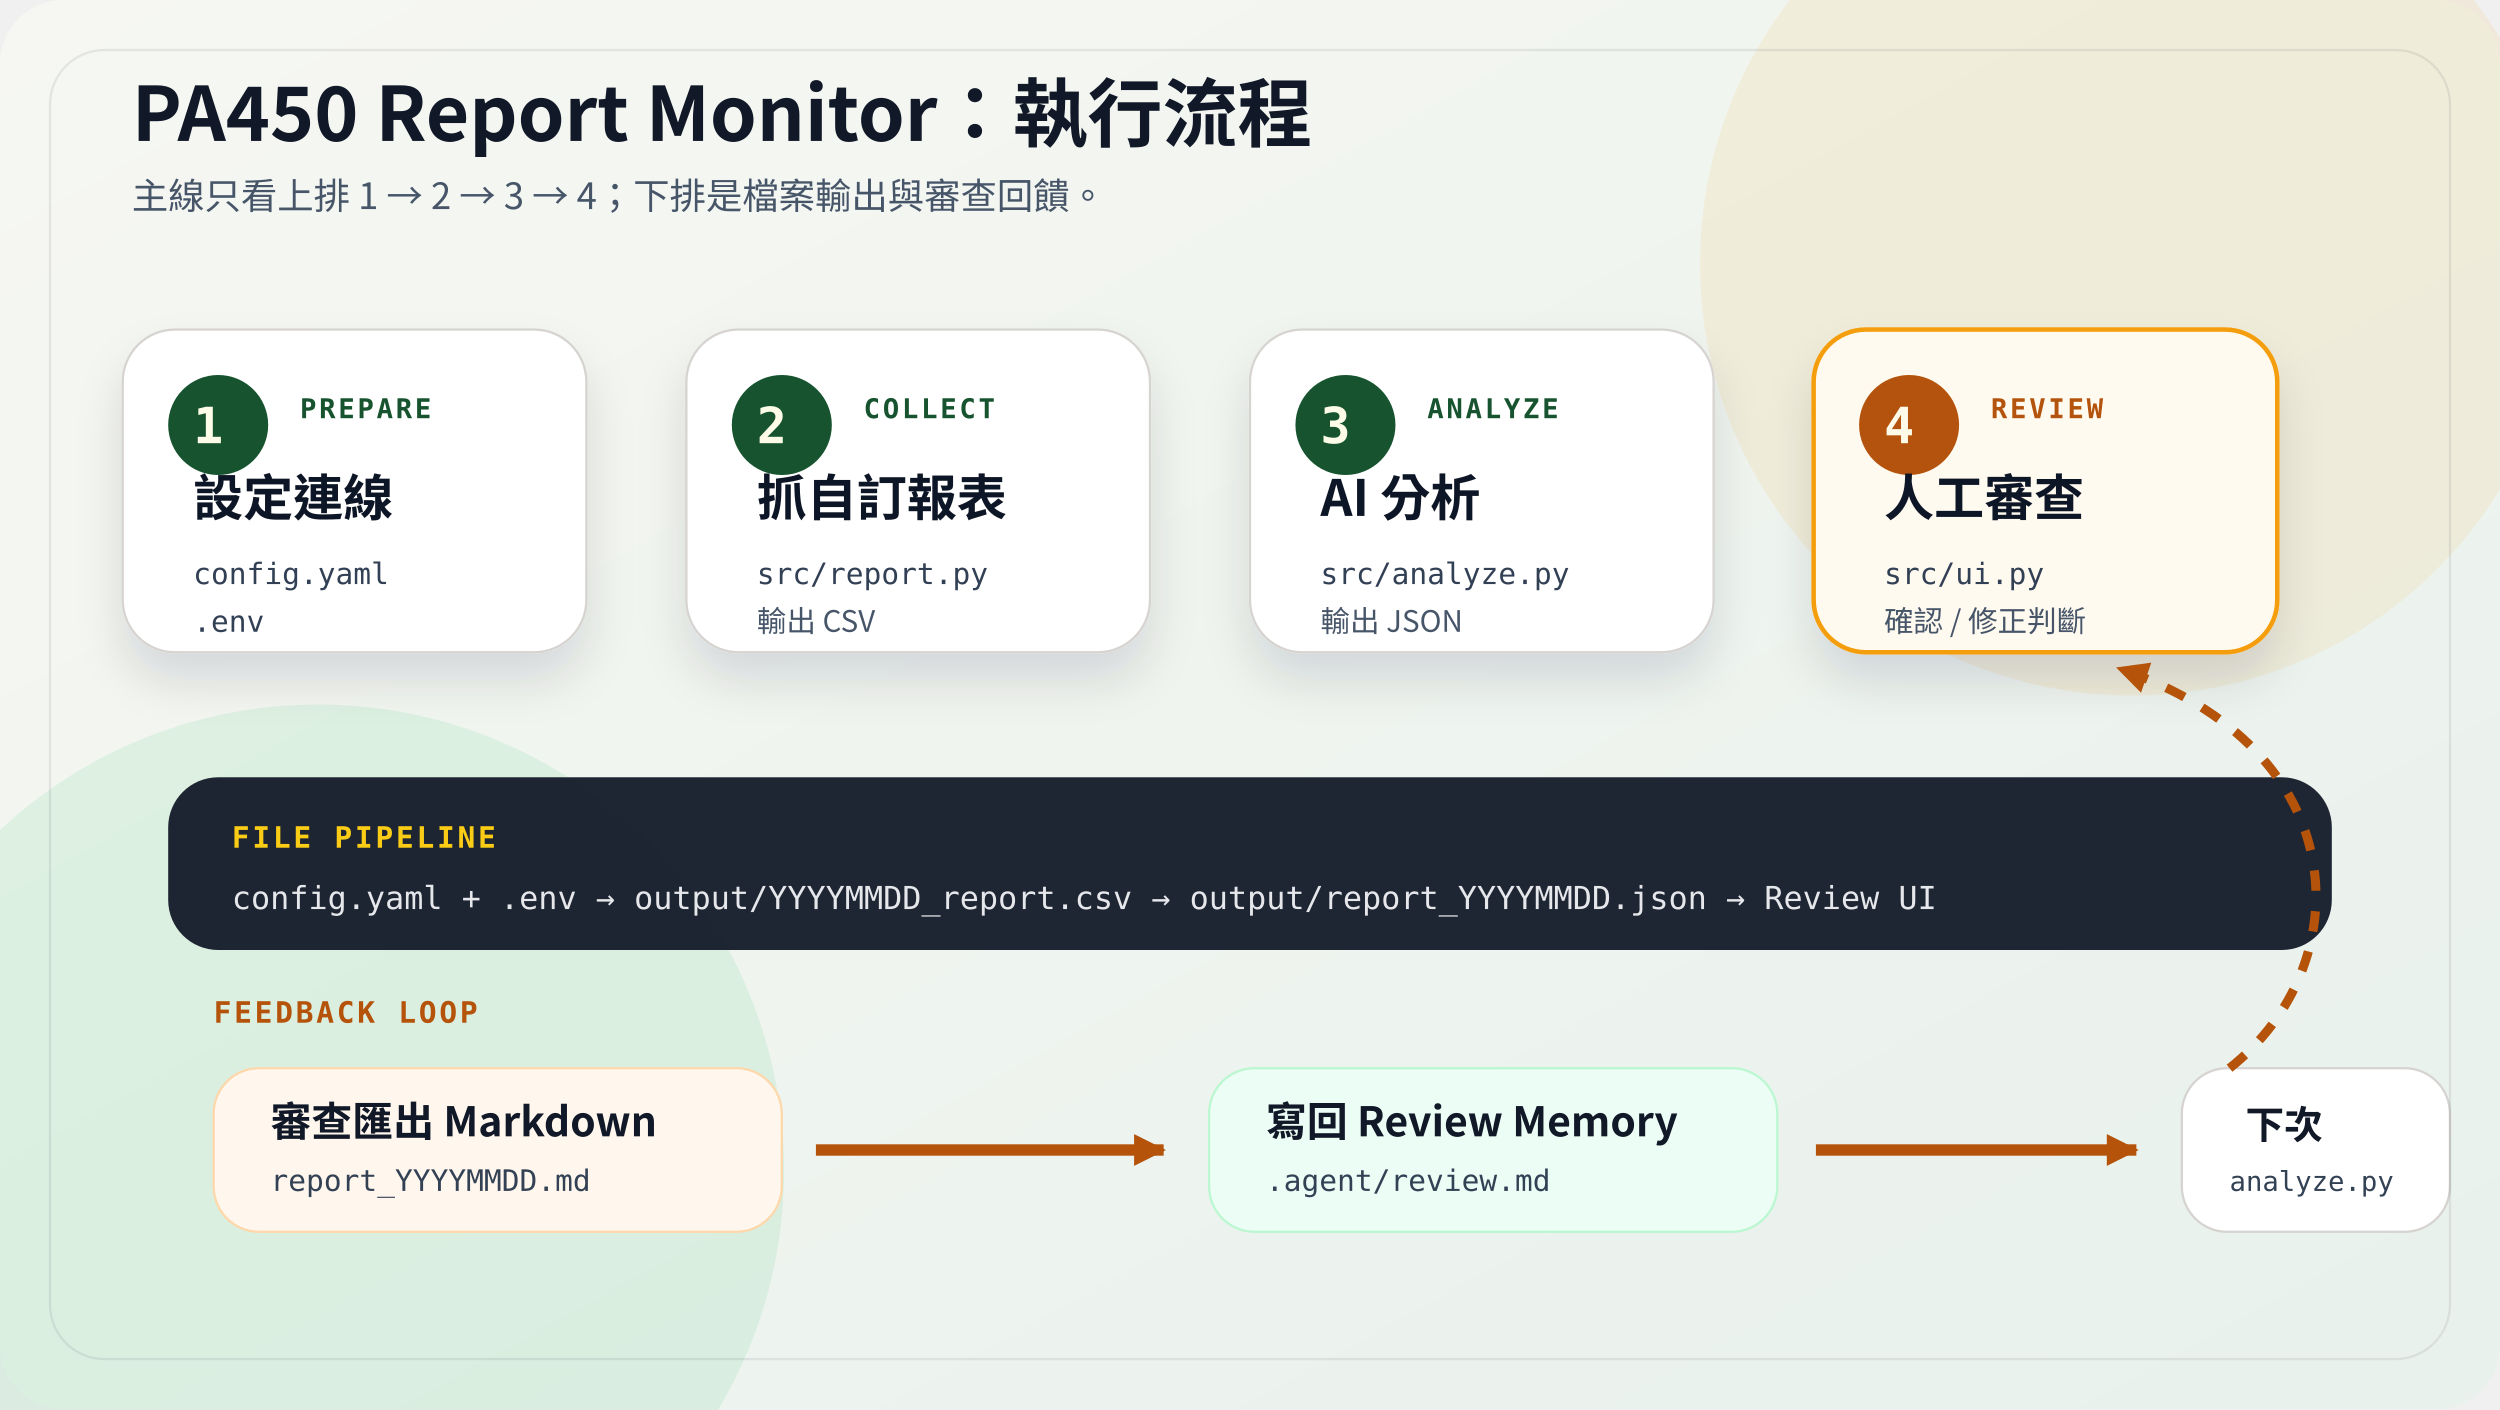
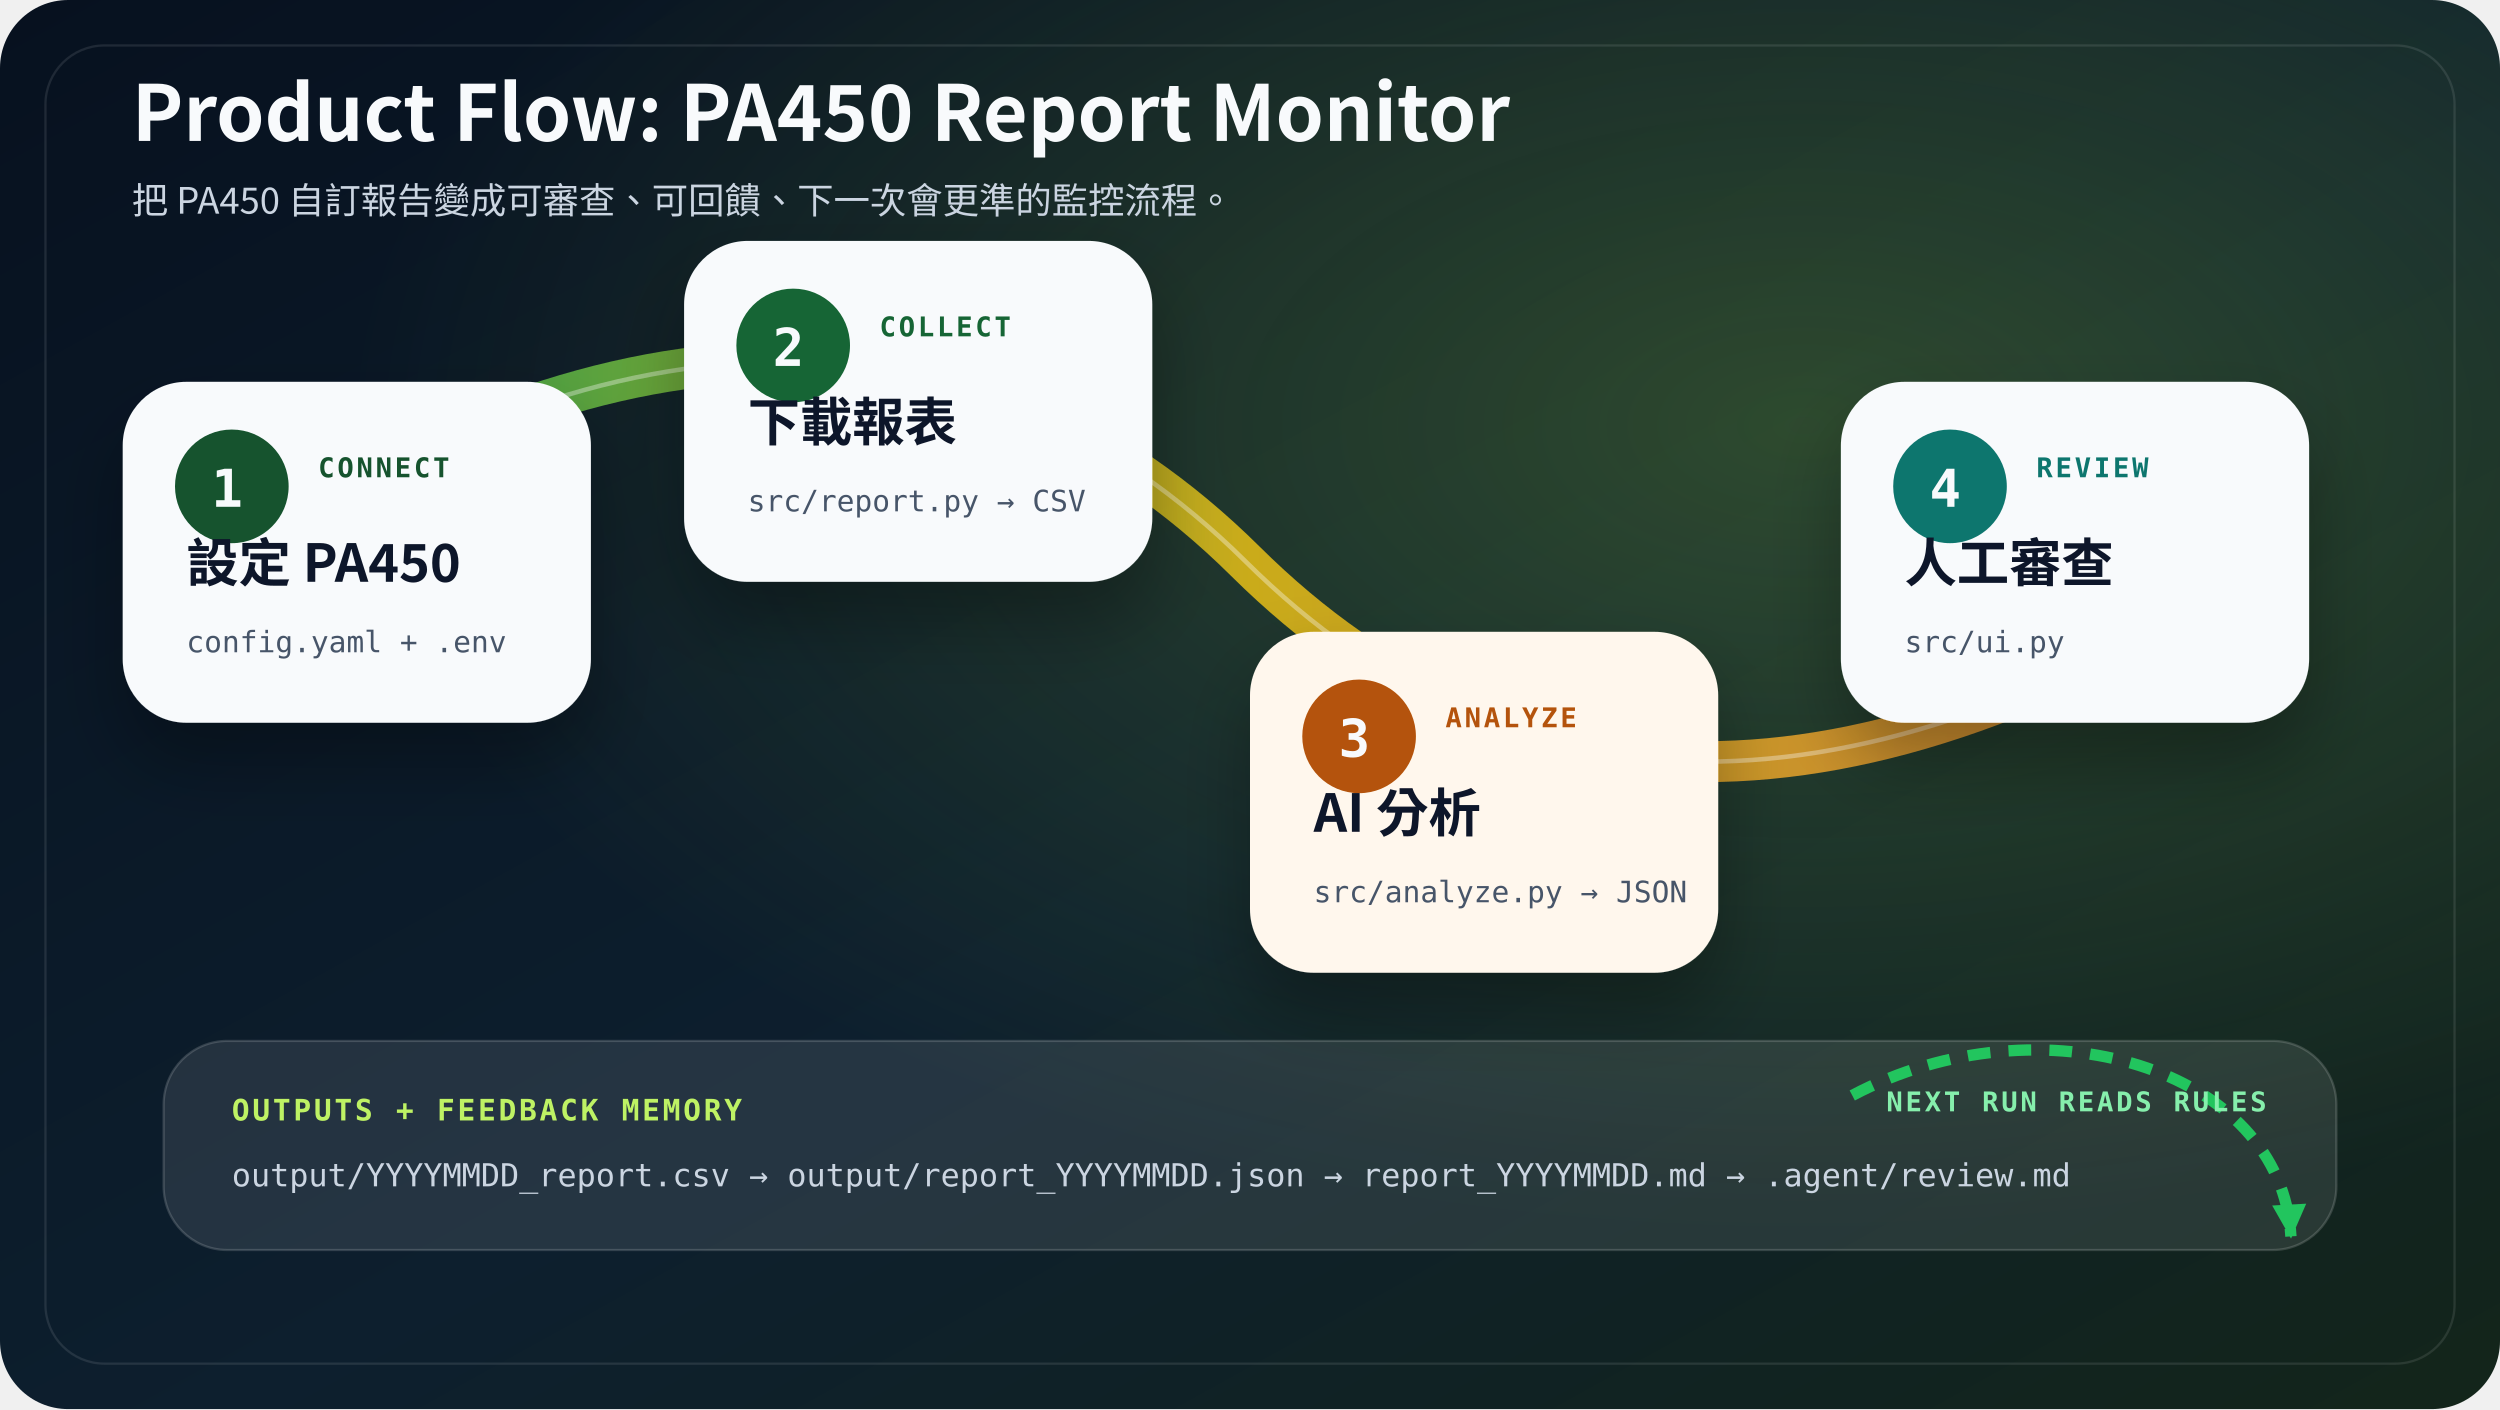
<svg xmlns="http://www.w3.org/2000/svg" width="1100" height="620" viewBox="0 0 1100 620" role="img" aria-labelledby="title desc">
  <defs>
    <linearGradient id="bg" x1="0" y1="0" x2="1" y2="1">
-       <stop offset="0" stop-color="#f6f7f2" />
-       <stop offset="1" stop-color="#e8f1ec" />
+       <stop offset="0" stop-color="#07111f" />
+       <stop offset="0.55" stop-color="#0d1f2e" />
+       <stop offset="1" stop-color="#13251a" />
    </linearGradient>
-     <linearGradient id="ink" x1="0" y1="0" x2="1" y2="0">
-       <stop offset="0" stop-color="#14532d" />
-       <stop offset="1" stop-color="#0f766e" />
+     <radialGradient id="glow" cx="72%" cy="30%" r="58%">
+       <stop offset="0" stop-color="#a3e635" stop-opacity="0.22" />
+       <stop offset="1" stop-color="#a3e635" stop-opacity="0" />
+     </radialGradient>
+     <linearGradient id="flow" x1="0" y1="0" x2="1" y2="0">
+       <stop offset="0" stop-color="#22c55e" />
+       <stop offset="0.5" stop-color="#facc15" />
+       <stop offset="1" stop-color="#fb923c" />
    </linearGradient>
-     <filter id="shadow" x="-20%" y="-25%" width="140%" height="155%">
-       <feDropShadow dx="0" dy="12" stdDeviation="10" flood-color="#0f172a" flood-opacity="0.12" />
+     <filter id="shadow" x="-20%" y="-30%" width="145%" height="165%">
+       <feDropShadow dx="0" dy="18" stdDeviation="16" flood-color="#000" flood-opacity="0.30" />
    </filter>
-     <marker id="arrow" markerWidth="14" markerHeight="14" refX="13" refY="7" orient="auto" markerUnits="userSpaceOnUse">
-       <path d="M0,0 L14,7 L0,14 Z" fill="#14532d" />
+     <marker id="arrow" markerWidth="15" markerHeight="15" refX="14" refY="7.5" orient="auto" markerUnits="userSpaceOnUse">
+       <path d="M0,0 L15,7.5 L0,15 Z" fill="#facc15" />
    </marker>
-     <marker id="arrowAmber" markerWidth="14" markerHeight="14" refX="13" refY="7" orient="auto" markerUnits="userSpaceOnUse">
-       <path d="M0,0 L14,7 L0,14 Z" fill="#b45309" />
+     <marker id="arrowGreen" markerWidth="15" markerHeight="15" refX="14" refY="7.5" orient="auto" markerUnits="userSpaceOnUse">
+       <path d="M0,0 L15,7.5 L0,15 Z" fill="#22c55e" />
    </marker>
    <style>
-       .title{font-family:'WenQuanYi Zen Hei','Noto Sans CJK TC','Microsoft JhengHei',Inter,sans-serif;font-weight:900;fill:#111827}
-       .text{font-family:'WenQuanYi Zen Hei','Noto Sans CJK TC','Microsoft JhengHei',Inter,sans-serif;fill:#475569}
-       .mono{font-family:'JetBrains Mono',Consolas,monospace;fill:#334155}
-       .num{font-family:'JetBrains Mono',Consolas,monospace;font-weight:900;fill:#fefce8}
+       .title{font-family:'WenQuanYi Zen Hei','Noto Sans CJK TC','Microsoft JhengHei',Inter,sans-serif;font-weight:900;fill:#f8fafc}
+       .text{font-family:'WenQuanYi Zen Hei','Noto Sans CJK TC','Microsoft JhengHei',Inter,sans-serif;fill:#cbd5e1}
+       .dark{font-family:'WenQuanYi Zen Hei','Noto Sans CJK TC','Microsoft JhengHei',Inter,sans-serif;fill:#0f172a;font-weight:900}
+       .mono{font-family:'JetBrains Mono',Consolas,monospace;fill:#cbd5e1}
      .label{font-family:'JetBrains Mono',Consolas,monospace;font-weight:900;letter-spacing:1.2px}
    </style>
  </defs>
-   <rect width="1100" height="620" rx="28" fill="url(#bg)" />
-   <circle cx="938" cy="116" r="190" fill="#f59e0b" opacity="0.09" />
-   <circle cx="140" cy="515" r="205" fill="#22c55e" opacity="0.10" />
-   <text x="58" y="62" class="title" font-size="33">PA450 Report Monitor：執行流程</text>
-   <text x="58" y="92" class="text" font-size="16">主線只看上排 1 → 2 → 3 → 4；下排是檔案輸出與審查回饋。</text>
-   <path d="M134 214H966" stroke="url(#ink)" stroke-width="7" marker-end="url(#arrow)" />
+   <rect width="1100" height="620" rx="30" fill="url(#bg)" />
+   <rect width="1100" height="620" rx="30" fill="url(#glow)" />
+   <text x="58" y="62" class="title" font-size="34">Product Flow: PA450 Report Monitor</text>
+   <text x="58" y="94" class="text" font-size="16">把 PA450 自訂報告變成可審查、可回饋、下一次會更準的監控流程。</text>
+   <path d="M102 247 C270 130, 430 130, 548 247 S818 365, 998 247" fill="none" stroke="url(#flow)" stroke-width="18" opacity="0.78" marker-end="url(#arrow)" />
+   <path d="M105 247 C270 130, 430 130, 548 247 S818 365, 998 247" fill="none" stroke="#fff" stroke-width="2" opacity="0.35" />
  <g filter="url(#shadow)">
-     <g transform="translate(54 145)">
-       <rect width="204" height="142" rx="23" fill="#ffffff" stroke="#d6d3d1" />
-       <circle cx="42" cy="42" r="22" fill="#14532d" />
-       <text x="31" y="50" class="num" font-size="22">1</text>
-       <text x="78" y="39" class="label" font-size="12" fill="#14532d">PREPARE</text>
-       <text x="31" y="82" class="title" font-size="22">設定連線</text>
-       <text x="31" y="112" class="mono" font-size="13">config.yaml</text>
-       <text x="31" y="133" class="mono" font-size="13">.env</text>
+     <g transform="translate(54 168)">
+       <rect width="206" height="150" rx="28" fill="#f8fafc" />
+       <circle cx="48" cy="46" r="25" fill="#14532d" />
+       <text x="39" y="55" class="label" font-size="23" fill="#f8fafc">1</text>
+       <text x="86" y="42" class="label" font-size="12" fill="#14532d">CONNECT</text>
+       <text x="28" y="88" class="dark" font-size="23">設定 PA450</text>
+       <text x="28" y="119" class="mono" font-size="13" style="fill:#475569">config.yaml + .env</text>
    </g>
-     <g transform="translate(302 145)">
-       <rect width="204" height="142" rx="23" fill="#ffffff" stroke="#d6d3d1" />
-       <circle cx="42" cy="42" r="22" fill="#14532d" />
-       <text x="31" y="50" class="num" font-size="22">2</text>
-       <text x="78" y="39" class="label" font-size="12" fill="#14532d">COLLECT</text>
-       <text x="31" y="82" class="title" font-size="22">抓自訂報表</text>
-       <text x="31" y="112" class="mono" font-size="13">src/report.py</text>
-       <text x="31" y="133" class="text" font-size="13">輸出 CSV</text>
+     <g transform="translate(301 106)">
+       <rect width="206" height="150" rx="28" fill="#f8fafc" />
+       <circle cx="48" cy="46" r="25" fill="#166534" />
+       <text x="39" y="55" class="label" font-size="23" fill="#f8fafc">2</text>
+       <text x="86" y="42" class="label" font-size="12" fill="#166534">COLLECT</text>
+       <text x="28" y="88" class="dark" font-size="23">下載報表</text>
+       <text x="28" y="119" class="mono" font-size="13" style="fill:#475569">src/report.py → CSV</text>
    </g>
-     <g transform="translate(550 145)">
-       <rect width="204" height="142" rx="23" fill="#ffffff" stroke="#d6d3d1" />
-       <circle cx="42" cy="42" r="22" fill="#14532d" />
-       <text x="31" y="50" class="num" font-size="22">3</text>
-       <text x="78" y="39" class="label" font-size="12" fill="#14532d">ANALYZE</text>
-       <text x="31" y="82" class="title" font-size="22">AI 分析</text>
-       <text x="31" y="112" class="mono" font-size="13">src/analyze.py</text>
-       <text x="31" y="133" class="text" font-size="13">輸出 JSON</text>
+     <g transform="translate(550 278)">
+       <rect width="206" height="150" rx="28" fill="#fff7ed" />
+       <circle cx="48" cy="46" r="25" fill="#b45309" />
+       <text x="39" y="55" class="label" font-size="23" fill="#f8fafc">3</text>
+       <text x="86" y="42" class="label" font-size="12" fill="#b45309">ANALYZE</text>
+       <text x="28" y="88" class="dark" font-size="23">AI 分析</text>
+       <text x="28" y="119" class="mono" font-size="13" style="fill:#475569">src/analyze.py → JSON</text>
    </g>
-     <g transform="translate(798 145)">
-       <rect width="204" height="142" rx="23" fill="#fffaf0" stroke="#f59e0b" stroke-width="2" />
-       <circle cx="42" cy="42" r="22" fill="#b45309" />
-       <text x="31" y="50" class="num" font-size="22">4</text>
-       <text x="78" y="39" class="label" font-size="12" fill="#b45309">REVIEW</text>
-       <text x="31" y="82" class="title" font-size="22">人工審查</text>
-       <text x="31" y="112" class="mono" font-size="13">src/ui.py</text>
-       <text x="31" y="133" class="text" font-size="13">確認 / 修正判斷</text>
+     <g transform="translate(810 168)">
+       <rect width="206" height="150" rx="28" fill="#f8fafc" />
+       <circle cx="48" cy="46" r="25" fill="#0f766e" />
+       <text x="39" y="55" class="label" font-size="23" fill="#f8fafc">4</text>
+       <text x="86" y="42" class="label" font-size="12" fill="#0f766e">REVIEW</text>
+       <text x="28" y="88" class="dark" font-size="23">人工審查</text>
+       <text x="28" y="119" class="mono" font-size="13" style="fill:#475569">src/ui.py</text>
    </g>
  </g>
-   <g transform="translate(74 342)">
-     <rect width="952" height="76" rx="22" fill="#111827" opacity="0.94" />
-     <text x="28" y="31" class="label" font-size="13" fill="#facc15">FILE PIPELINE</text>
-     <text x="28" y="58" class="mono" font-size="14" style="fill:#e5e7eb">config.yaml + .env → output/YYYYMMDD_report.csv → output/report_YYYYMMDD.json → Review UI</text>
+   <g transform="translate(72 458)">
+     <rect width="956" height="92" rx="28" fill="#ffffff" fill-opacity="0.10" stroke="#ffffff" stroke-opacity="0.16" />
+     <text x="30" y="35" class="label" font-size="13" fill="#bef264">OUTPUTS + FEEDBACK MEMORY</text>
+     <text x="30" y="64" class="mono" font-size="14">output/YYYYMMDD_report.csv → output/report_YYYYMMDD.json → report_YYYYMMDD.md → .agent/review.md</text>
+     <path d="M743 24 C826 -20, 932 12, 936 86" fill="none" stroke="#22c55e" stroke-width="5" stroke-dasharray="10 8" marker-end="url(#arrowGreen)" />
+     <text x="758" y="31" class="label" font-size="12" fill="#86efac">NEXT RUN READS RULES</text>
  </g>
-   <g transform="translate(94 470)">
-     <text x="0" y="-20" class="label" font-size="13" fill="#b45309">FEEDBACK LOOP</text>
-     <rect x="0" y="0" width="250" height="72" rx="20" fill="#fff7ed" stroke="#fed7aa" />
-     <text x="25" y="30" class="title" font-size="18">審查匯出 Markdown</text>
-     <text x="25" y="54" class="mono" font-size="13">report_YYYYMMDD.md</text>
-     <path d="M265 36H418" stroke="#b45309" stroke-width="5" marker-end="url(#arrowAmber)" />
-     <rect x="438" y="0" width="250" height="72" rx="20" fill="#ecfdf5" stroke="#bbf7d0" />
-     <text x="463" y="30" class="title" font-size="18">寫回 Review Memory</text>
-     <text x="463" y="54" class="mono" font-size="13">.agent/review.md</text>
-     <path d="M705 36H846" stroke="#b45309" stroke-width="5" marker-end="url(#arrowAmber)" />
-     <rect x="866" y="0" width="118" height="72" rx="20" fill="#ffffff" stroke="#d6d3d1" />
-     <text x="894" y="31" class="title" font-size="17">下次</text>
-     <text x="887" y="54" class="mono" font-size="12">analyze.py</text>
-   </g>
-   <path d="M981 470 C1038 425 1038 330 932 294" fill="none" stroke="#b45309" stroke-width="4" stroke-dasharray="9 9" marker-end="url(#arrowAmber)" />
-   <rect x="22" y="22" width="1056" height="576" rx="24" fill="none" stroke="#111827" stroke-opacity="0.08" />
+   <rect x="20" y="20" width="1060" height="580" rx="26" fill="none" stroke="#ffffff" stroke-opacity="0.10" />
</svg>
